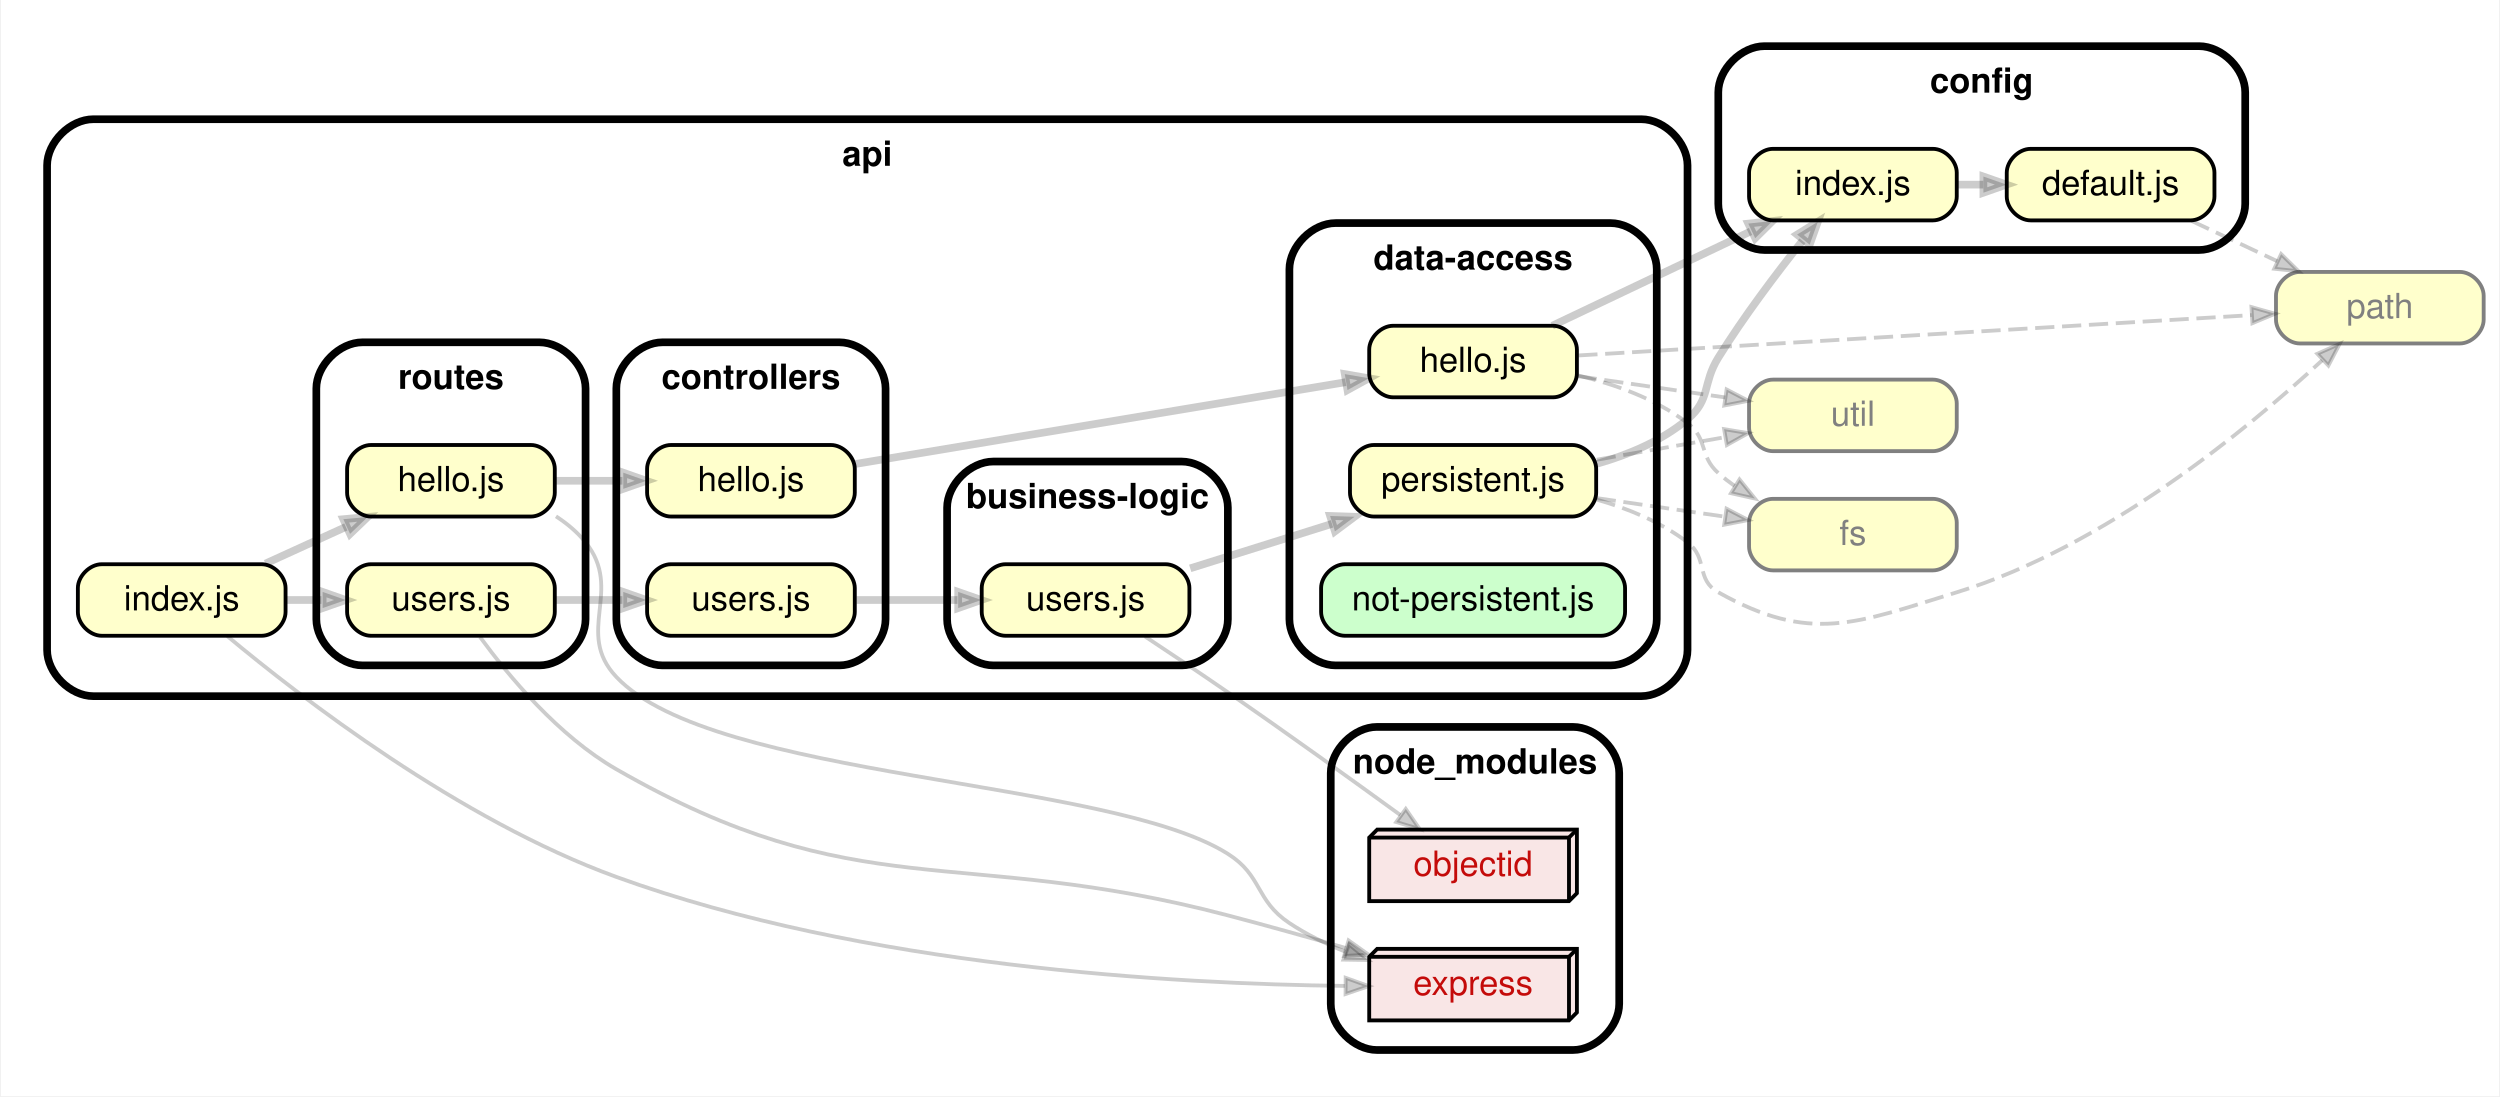
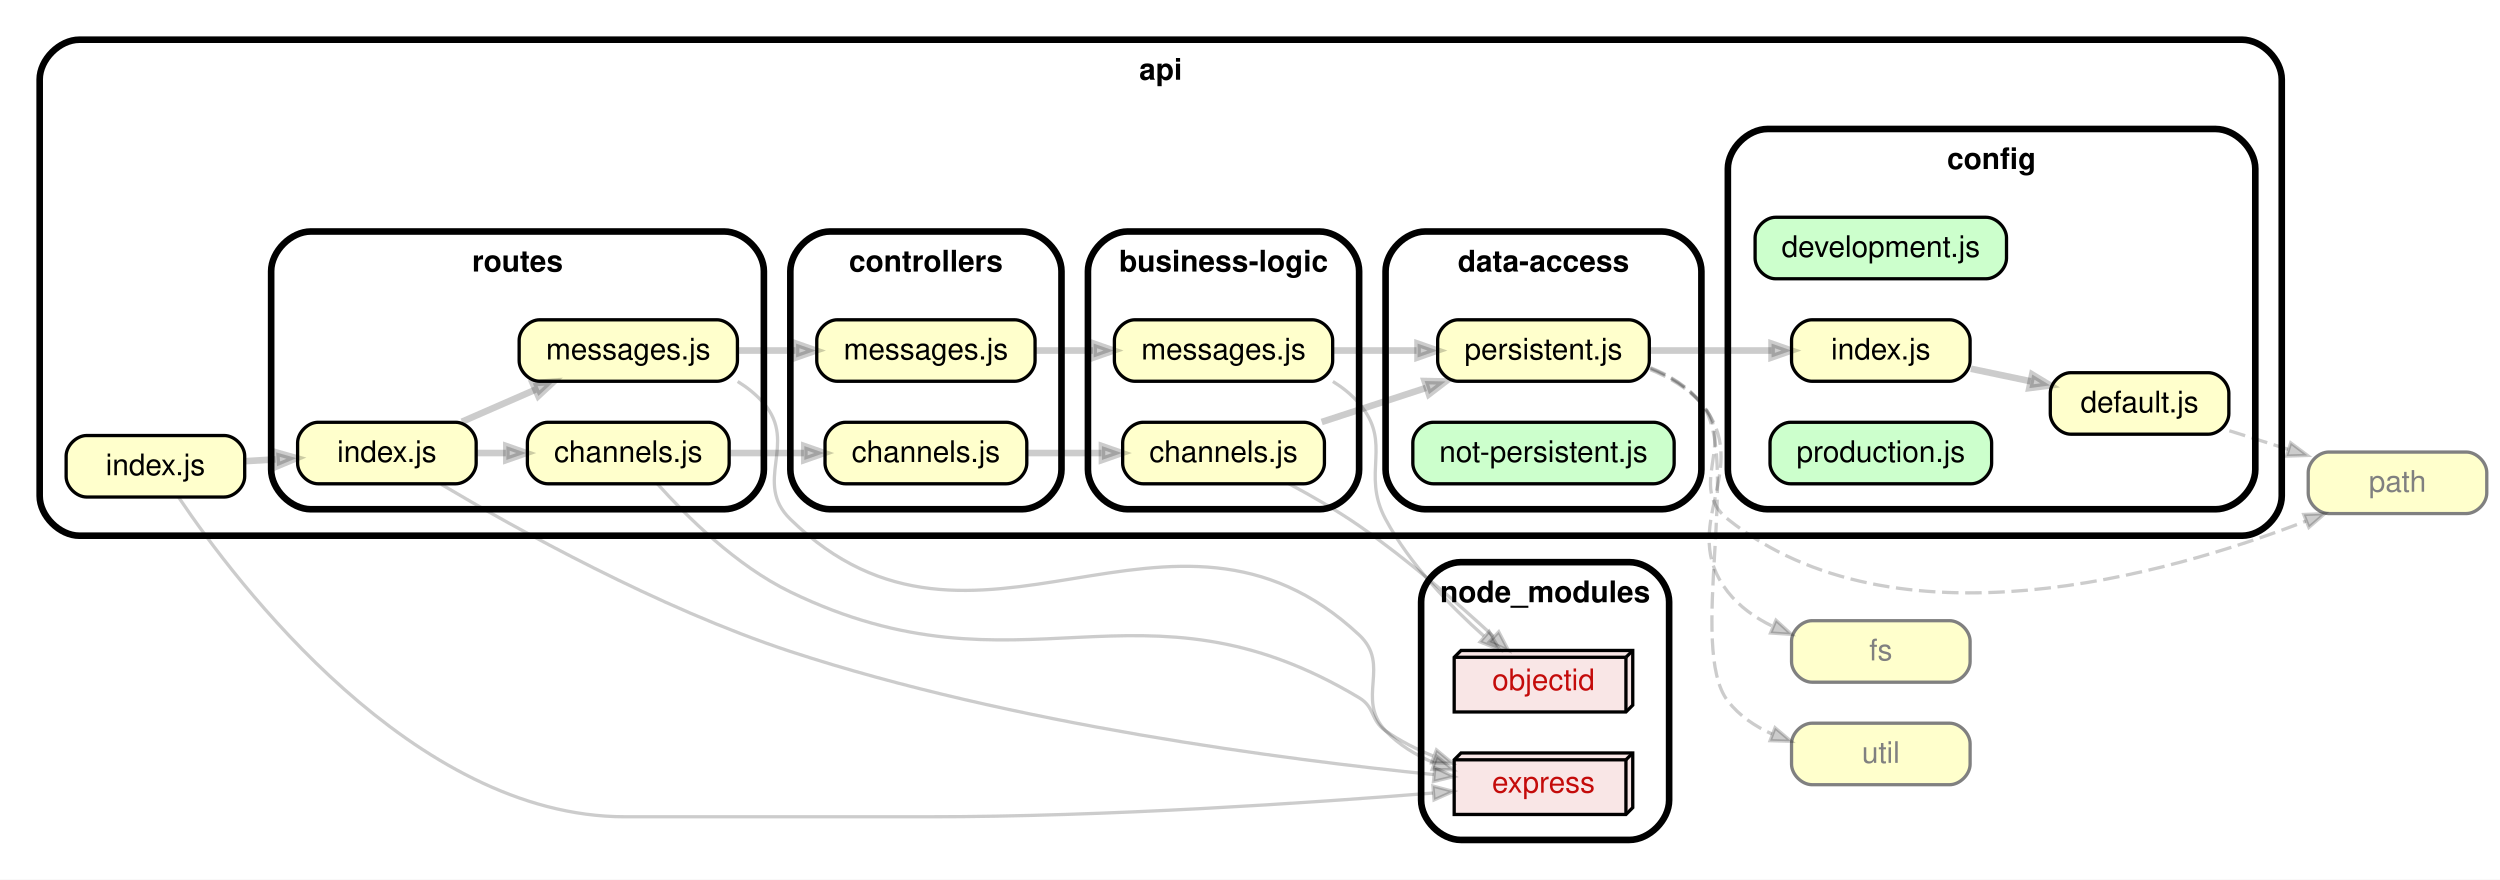
- <svg xmlns="http://www.w3.org/2000/svg" xmlns:xlink="http://www.w3.org/1999/xlink" width="650pt" height="285pt" viewBox="0.00 0.00 649.51 285.00">
-   <g id="graph0" class="graph" transform="scale(1 1) rotate(0) translate(4 281)">
-     <polygon fill="white" stroke="transparent" points="-4,4 -4,-281 645.51,-281 645.51,4 -4,4" />
+ <svg xmlns="http://www.w3.org/2000/svg" xmlns:xlink="http://www.w3.org/1999/xlink" width="756pt" height="266pt" viewBox="0.00 0.00 756.04 266.00">
+   <g id="graph0" class="graph" transform="scale(1 1) rotate(0) translate(4 262)">
+     <polygon fill="white" stroke="transparent" points="-4,4 -4,-262 752.04,-262 752.04,4 -4,4" />
    <g id="clust1" class="cluster">
-       <path fill="#ffffff" stroke="black" stroke-width="2" d="M20,-100C20,-100 422.51,-100 422.51,-100 428.51,-100 434.51,-106 434.51,-112 434.51,-112 434.51,-238 434.51,-238 434.51,-244 428.51,-250 422.51,-250 422.51,-250 20,-250 20,-250 14,-250 8,-244 8,-238 8,-238 8,-112 8,-112 8,-106 14,-100 20,-100" />
-       <text text-anchor="middle" x="221.25" y="-237.9" font-family="Helvetica,sans-Serif" font-weight="bold" font-size="9.00">api</text>
+       <path fill="#ffffff" stroke="black" stroke-width="2" d="M20,-100C20,-100 674.04,-100 674.04,-100 680.04,-100 686.04,-106 686.04,-112 686.04,-112 686.04,-238 686.04,-238 686.04,-244 680.04,-250 674.04,-250 674.04,-250 20,-250 20,-250 14,-250 8,-244 8,-238 8,-238 8,-112 8,-112 8,-106 14,-100 20,-100" />
+       <text text-anchor="middle" x="347.02" y="-237.9" font-family="Helvetica,sans-Serif" font-weight="bold" font-size="9.00">api</text>
    </g>
    <g id="clust2" class="cluster">
-       <path fill="#ffffff" stroke="black" stroke-width="2" d="M254,-108C254,-108 303,-108 303,-108 309,-108 315,-114 315,-120 315,-120 315,-149 315,-149 315,-155 309,-161 303,-161 303,-161 254,-161 254,-161 248,-161 242,-155 242,-149 242,-149 242,-120 242,-120 242,-114 248,-108 254,-108" />
-       <text text-anchor="middle" x="278.5" y="-148.9" font-family="Helvetica,sans-Serif" font-weight="bold" font-size="9.00">business-logic</text>
+       <path fill="#ffffff" stroke="black" stroke-width="2" d="M337.01,-108C337.01,-108 395.02,-108 395.02,-108 401.02,-108 407.02,-114 407.02,-120 407.02,-120 407.02,-180 407.02,-180 407.02,-186 401.02,-192 395.02,-192 395.02,-192 337.01,-192 337.01,-192 331.01,-192 325.01,-186 325.01,-180 325.01,-180 325.01,-120 325.01,-120 325.01,-114 331.01,-108 337.01,-108" />
+       <text text-anchor="middle" x="366.02" y="-179.9" font-family="Helvetica,sans-Serif" font-weight="bold" font-size="9.00">business-logic</text>
    </g>
    <g id="clust3" class="cluster">
-       <path fill="#ffffff" stroke="black" stroke-width="2" d="M168,-108C168,-108 214,-108 214,-108 220,-108 226,-114 226,-120 226,-120 226,-180 226,-180 226,-186 220,-192 214,-192 214,-192 168,-192 168,-192 162,-192 156,-186 156,-180 156,-180 156,-120 156,-120 156,-114 162,-108 168,-108" />
-       <text text-anchor="middle" x="191" y="-179.9" font-family="Helvetica,sans-Serif" font-weight="bold" font-size="9.00">controllers</text>
+       <path fill="#ffffff" stroke="black" stroke-width="2" d="M530.53,-108C530.53,-108 666.04,-108 666.04,-108 672.04,-108 678.04,-114 678.04,-120 678.04,-120 678.04,-211 678.04,-211 678.04,-217 672.04,-223 666.04,-223 666.04,-223 530.53,-223 530.53,-223 524.53,-223 518.53,-217 518.53,-211 518.53,-211 518.53,-120 518.53,-120 518.53,-114 524.53,-108 530.53,-108" />
+       <text text-anchor="middle" x="598.29" y="-210.9" font-family="Helvetica,sans-Serif" font-weight="bold" font-size="9.00">config</text>
    </g>
    <g id="clust4" class="cluster">
-       <path fill="#ffffff" stroke="black" stroke-width="2" d="M343,-108C343,-108 414.51,-108 414.51,-108 420.51,-108 426.51,-114 426.51,-120 426.51,-120 426.51,-211 426.51,-211 426.51,-217 420.51,-223 414.51,-223 414.51,-223 343,-223 343,-223 337,-223 331,-217 331,-211 331,-211 331,-120 331,-120 331,-114 337,-108 343,-108" />
-       <text text-anchor="middle" x="378.75" y="-210.9" font-family="Helvetica,sans-Serif" font-weight="bold" font-size="9.00">data-access</text>
+       <path fill="#ffffff" stroke="black" stroke-width="2" d="M247.01,-108C247.01,-108 305.01,-108 305.01,-108 311.01,-108 317.01,-114 317.01,-120 317.01,-120 317.01,-180 317.01,-180 317.01,-186 311.01,-192 305.01,-192 305.01,-192 247.01,-192 247.01,-192 241.01,-192 235.01,-186 235.01,-180 235.01,-180 235.01,-120 235.01,-120 235.01,-114 241.01,-108 247.01,-108" />
+       <text text-anchor="middle" x="276.01" y="-179.9" font-family="Helvetica,sans-Serif" font-weight="bold" font-size="9.00">controllers</text>
    </g>
    <g id="clust5" class="cluster">
-       <path fill="#ffffff" stroke="black" stroke-width="2" d="M90,-108C90,-108 136,-108 136,-108 142,-108 148,-114 148,-120 148,-120 148,-180 148,-180 148,-186 142,-192 136,-192 136,-192 90,-192 90,-192 84,-192 78,-186 78,-180 78,-180 78,-120 78,-120 78,-114 84,-108 90,-108" />
-       <text text-anchor="middle" x="113" y="-179.9" font-family="Helvetica,sans-Serif" font-weight="bold" font-size="9.00">routes</text>
+       <path fill="#ffffff" stroke="black" stroke-width="2" d="M427.02,-108C427.02,-108 498.53,-108 498.53,-108 504.53,-108 510.53,-114 510.53,-120 510.53,-120 510.53,-180 510.53,-180 510.53,-186 504.53,-192 498.53,-192 498.53,-192 427.02,-192 427.02,-192 421.02,-192 415.02,-186 415.02,-180 415.02,-180 415.02,-120 415.02,-120 415.02,-114 421.02,-108 427.02,-108" />
+       <text text-anchor="middle" x="462.77" y="-179.9" font-family="Helvetica,sans-Serif" font-weight="bold" font-size="9.00">data-access</text>
    </g>
    <g id="clust6" class="cluster">
-       <path fill="#ffffff" stroke="black" stroke-width="2" d="M454.51,-216C454.51,-216 567.51,-216 567.51,-216 573.51,-216 579.51,-222 579.51,-228 579.51,-228 579.51,-257 579.51,-257 579.51,-263 573.51,-269 567.51,-269 567.51,-269 454.51,-269 454.51,-269 448.51,-269 442.51,-263 442.51,-257 442.51,-257 442.51,-228 442.51,-228 442.51,-222 448.51,-216 454.51,-216" />
-       <text text-anchor="middle" x="511.01" y="-256.9" font-family="Helvetica,sans-Serif" font-weight="bold" font-size="9.00">config</text>
+       <path fill="#ffffff" stroke="black" stroke-width="2" d="M90,-108C90,-108 215.01,-108 215.01,-108 221.01,-108 227.01,-114 227.01,-120 227.01,-120 227.01,-180 227.01,-180 227.01,-186 221.01,-192 215.01,-192 215.01,-192 90,-192 90,-192 84,-192 78,-186 78,-180 78,-180 78,-120 78,-120 78,-114 84,-108 90,-108" />
+       <text text-anchor="middle" x="152.5" y="-179.9" font-family="Helvetica,sans-Serif" font-weight="bold" font-size="9.00">routes</text>
    </g>
    <g id="clust7" class="cluster">
-       <path fill="#ffffff" stroke="black" stroke-width="2" d="M353.75,-8C353.75,-8 404.75,-8 404.75,-8 410.75,-8 416.75,-14 416.75,-20 416.75,-20 416.75,-80 416.75,-80 416.75,-86 410.75,-92 404.75,-92 404.75,-92 353.75,-92 353.75,-92 347.75,-92 341.75,-86 341.75,-80 341.75,-80 341.75,-20 341.75,-20 341.75,-14 347.75,-8 353.75,-8" />
-       <text text-anchor="middle" x="379.25" y="-79.9" font-family="Helvetica,sans-Serif" font-weight="bold" font-size="9.00">node_modules</text>
+       <path fill="#ffffff" stroke="black" stroke-width="2" d="M437.77,-8C437.77,-8 488.77,-8 488.77,-8 494.77,-8 500.77,-14 500.77,-20 500.77,-20 500.77,-80 500.77,-80 500.77,-86 494.77,-92 488.77,-92 488.77,-92 437.77,-92 437.77,-92 431.77,-92 425.77,-86 425.77,-80 425.77,-80 425.77,-20 425.77,-20 425.77,-14 431.77,-8 437.77,-8" />
+       <text text-anchor="middle" x="463.27" y="-79.9" font-family="Helvetica,sans-Serif" font-weight="bold" font-size="9.00">node_modules</text>
    </g>
    <g id="node1" class="node">
      <g id="a_node1">
-         <a xlink:href="api/business-logic/users.js" xlink:title="users.js">
-           <path fill="#ffffcc" stroke="black" d="M298.8,-134.3C298.8,-134.3 257.2,-134.3 257.2,-134.3 254.1,-134.3 251,-131.2 251,-128.1 251,-128.1 251,-121.9 251,-121.9 251,-118.8 254.1,-115.7 257.2,-115.7 257.2,-115.7 298.8,-115.7 298.8,-115.7 301.9,-115.7 305,-118.8 305,-121.9 305,-121.9 305,-128.1 305,-128.1 305,-131.2 301.9,-134.3 298.8,-134.3" />
-           <text text-anchor="middle" x="278" y="-122.3" font-family="Helvetica,sans-Serif" font-size="9.00">users.js</text>
+         <a xlink:href="api/business-logic/channels.js" xlink:title="channels.js">
+           <path fill="#ffffcc" stroke="black" d="M390.33,-134.3C390.33,-134.3 341.71,-134.3 341.71,-134.3 338.61,-134.3 335.51,-131.2 335.51,-128.1 335.51,-128.1 335.51,-121.9 335.51,-121.9 335.51,-118.8 338.61,-115.7 341.71,-115.7 341.71,-115.7 390.33,-115.7 390.33,-115.7 393.43,-115.7 396.53,-118.8 396.53,-121.9 396.53,-121.9 396.53,-128.1 396.53,-128.1 396.53,-131.2 393.43,-134.3 390.33,-134.3" />
+           <text text-anchor="middle" x="366.02" y="-122.3" font-family="Helvetica,sans-Serif" font-size="9.00">channels.js</text>
        </a>
      </g>
    </g>
    <g id="node2" class="node">
      <g id="a_node2">
        <a xlink:href="api/data-access/persistent.js" xlink:title="persistent.js">
-           <path fill="#ffffcc" stroke="black" d="M404.56,-165.3C404.56,-165.3 352.95,-165.3 352.95,-165.3 349.85,-165.3 346.75,-162.2 346.75,-159.1 346.75,-159.1 346.75,-152.9 346.75,-152.9 346.75,-149.8 349.85,-146.7 352.95,-146.7 352.95,-146.7 404.56,-146.7 404.56,-146.7 407.66,-146.7 410.76,-149.8 410.76,-152.9 410.76,-152.9 410.76,-159.1 410.76,-159.1 410.76,-162.2 407.66,-165.3 404.56,-165.3" />
-           <text text-anchor="middle" x="378.75" y="-153.3" font-family="Helvetica,sans-Serif" font-size="9.00">persistent.js</text>
+           <path fill="#ffffcc" stroke="black" d="M488.58,-165.3C488.58,-165.3 436.97,-165.3 436.97,-165.3 433.87,-165.3 430.77,-162.2 430.77,-159.1 430.77,-159.1 430.77,-152.9 430.77,-152.9 430.77,-149.8 433.87,-146.7 436.97,-146.7 436.97,-146.7 488.58,-146.7 488.58,-146.7 491.68,-146.7 494.78,-149.8 494.78,-152.9 494.78,-152.9 494.78,-159.1 494.78,-159.1 494.78,-162.2 491.68,-165.3 488.58,-165.3" />
+           <text text-anchor="middle" x="462.77" y="-153.3" font-family="Helvetica,sans-Serif" font-size="9.00">persistent.js</text>
        </a>
      </g>
    </g>
    <g id="edge1" class="edge">
-       <path fill="none" stroke="#000000" stroke-width="2" stroke-opacity="0.2" d="M305.21,-133.23C316.5,-136.77 329.89,-140.97 342.07,-144.8" />
-       <polygon fill="#000000" fill-opacity="0.2" stroke="#000000" stroke-width="2" stroke-opacity="0.2" points="341.58,-146.85 347.93,-146.64 342.84,-142.84 341.58,-146.85" />
+       <path fill="none" stroke="#000000" stroke-width="2" stroke-opacity="0.2" d="M395.7,-134.39C405.63,-137.63 416.86,-141.31 427.21,-144.69" />
+       <polygon fill="#000000" fill-opacity="0.2" stroke="#000000" stroke-width="2" stroke-opacity="0.2" points="426.83,-146.78 433.18,-146.65 428.14,-142.79 426.83,-146.78" />
    </g>
    <g id="node3" class="node">
      <g id="a_node3">
        <a xlink:href="node_modules/objectid" xlink:title="objectid">
-           <polygon fill="#c40b0a" fill-opacity="0.102" stroke="black" points="405.75,-65.3 353.82,-65.3 351.75,-63.23 351.75,-46.7 403.69,-46.7 405.75,-48.77 405.75,-65.3" />
-           <polyline fill="none" stroke="black" points="403.69,-63.23 351.75,-63.23 " />
-           <polyline fill="none" stroke="black" points="403.69,-63.23 403.69,-46.7 " />
-           <polyline fill="none" stroke="black" points="403.69,-63.23 405.75,-65.3 " />
-           <text text-anchor="middle" x="378.75" y="-53.3" font-family="Helvetica,sans-Serif" font-size="9.00" fill="#c40b0a">objectid</text>
+           <polygon fill="#c40b0a" fill-opacity="0.102" stroke="black" points="489.77,-65.3 437.84,-65.3 435.77,-63.23 435.77,-46.7 487.71,-46.7 489.77,-48.77 489.77,-65.3" />
+           <polyline fill="none" stroke="black" points="487.71,-63.23 435.77,-63.23 " />
+           <polyline fill="none" stroke="black" points="487.71,-63.23 487.71,-46.7 " />
+           <polyline fill="none" stroke="black" points="487.71,-63.23 489.77,-65.3 " />
+           <text text-anchor="middle" x="462.77" y="-53.3" font-family="Helvetica,sans-Serif" font-size="9.00" fill="#c40b0a">objectid</text>
        </a>
      </g>
    </g>
    <g id="edge2" class="edge">
-       <path fill="none" stroke="#000000" stroke-opacity="0.2" d="M293.44,-115.53C300.05,-111.16 307.96,-105.87 315,-101 330.24,-90.46 347.33,-78.18 359.81,-69.11" />
-       <polygon fill="#000000" fill-opacity="0.2" stroke="#000000" stroke-opacity="0.2" points="361.25,-70.67 364.87,-65.44 358.78,-67.27 361.25,-70.67" />
+       <path fill="none" stroke="#000000" stroke-opacity="0.2" d="M385.82,-115.69C392.68,-112.03 400.38,-107.61 407.02,-103 421.66,-92.85 436.94,-79.47 447.62,-69.59" />
+       <polygon fill="#000000" fill-opacity="0.2" stroke="#000000" stroke-opacity="0.2" points="449.24,-70.95 452.19,-65.31 446.37,-67.88 449.24,-70.95" />
+     </g>
+     <g id="node6" class="node">
+       <path fill="#ffffcc" stroke="grey" d="M741.84,-125.3C741.84,-125.3 700.24,-125.3 700.24,-125.3 697.14,-125.3 694.04,-122.2 694.04,-119.1 694.04,-119.1 694.04,-112.9 694.04,-112.9 694.04,-109.8 697.14,-106.7 700.24,-106.7 700.24,-106.7 741.84,-106.7 741.84,-106.7 744.94,-106.7 748.04,-109.8 748.04,-112.9 748.04,-112.9 748.04,-119.1 748.04,-119.1 748.04,-122.2 744.94,-125.3 741.84,-125.3" />
+       <text text-anchor="middle" x="721.04" y="-113.3" font-family="Helvetica,sans-Serif" font-size="9.00" fill="grey">path</text>
+     </g>
+     <g id="edge11" class="edge">
+       <path fill="none" stroke="#000000" stroke-dasharray="5,2" stroke-opacity="0.2" d="M495.11,-150.2C500.89,-147.87 506.4,-144.59 510.53,-140 521.2,-128.14 506.05,-114.95 518.53,-105 569.03,-64.74 651.28,-88.16 693.38,-104.43" />
+       <polygon fill="#000000" fill-opacity="0.2" stroke="#000000" stroke-opacity="0.2" points="692.69,-106.42 699.04,-106.67 694.24,-102.51 692.69,-106.42" />
+     </g>
+     <g id="node8" class="node">
+       <g id="a_node8">
+         <a xlink:href="api/config/index.js" xlink:title="index.js">
+           <path fill="#ffffcc" stroke="black" d="M585.59,-165.3C585.59,-165.3 543.99,-165.3 543.99,-165.3 540.89,-165.3 537.79,-162.2 537.79,-159.1 537.79,-159.1 537.79,-152.9 537.79,-152.9 537.79,-149.8 540.89,-146.7 543.99,-146.7 543.99,-146.7 585.59,-146.7 585.59,-146.7 588.69,-146.7 591.79,-149.8 591.79,-152.9 591.79,-152.9 591.79,-159.1 591.79,-159.1 591.79,-162.2 588.69,-165.3 585.59,-165.3" />
+           <text text-anchor="middle" x="564.79" y="-153.3" font-family="Helvetica,sans-Serif" font-size="9.00">index.js</text>
+         </a>
+       </g>
+     </g>
+     <g id="edge9" class="edge">
+       <path fill="none" stroke="#000000" stroke-width="2" stroke-opacity="0.2" d="M494.87,-156C506.59,-156 519.93,-156 531.74,-156" />
+       <polygon fill="#000000" fill-opacity="0.2" stroke="#000000" stroke-width="2" stroke-opacity="0.2" points="531.75,-158.1 537.75,-156 531.75,-153.9 531.75,-158.1" />
+     </g>
+     <g id="node13" class="node">
+       <path fill="#ffffcc" stroke="grey" d="M585.59,-74.3C585.59,-74.3 543.99,-74.3 543.99,-74.3 540.89,-74.3 537.79,-71.2 537.79,-68.1 537.79,-68.1 537.79,-61.9 537.79,-61.9 537.79,-58.8 540.89,-55.7 543.99,-55.7 543.99,-55.7 585.59,-55.7 585.59,-55.7 588.69,-55.7 591.79,-58.8 591.79,-61.9 591.79,-61.9 591.79,-68.1 591.79,-68.1 591.79,-71.2 588.69,-74.3 585.59,-74.3" />
+       <text text-anchor="middle" x="564.79" y="-62.3" font-family="Helvetica,sans-Serif" font-size="9.00" fill="grey">fs</text>
+     </g>
+     <g id="edge10" class="edge">
+       <path fill="none" stroke="#000000" stroke-dasharray="5,2" stroke-opacity="0.2" d="M494.94,-150.66C500.87,-148.3 506.49,-144.9 510.53,-140 526.82,-120.27 502.73,-103.12 518.53,-83 522.06,-78.51 526.88,-75.13 532.06,-72.6" />
+       <polygon fill="#000000" fill-opacity="0.2" stroke="#000000" stroke-opacity="0.2" points="533.08,-74.45 537.78,-70.16 531.44,-70.58 533.08,-74.45" />
+     </g>
+     <g id="node14" class="node">
+       <path fill="#ffffcc" stroke="grey" d="M585.59,-43.3C585.59,-43.3 543.99,-43.3 543.99,-43.3 540.89,-43.3 537.79,-40.2 537.79,-37.1 537.79,-37.1 537.79,-30.9 537.79,-30.9 537.79,-27.8 540.89,-24.7 543.99,-24.7 543.99,-24.7 585.59,-24.7 585.59,-24.7 588.69,-24.7 591.79,-27.8 591.79,-30.9 591.79,-30.9 591.79,-37.1 591.79,-37.1 591.79,-40.2 588.69,-43.3 585.59,-43.3" />
+       <text text-anchor="middle" x="564.79" y="-31.3" font-family="Helvetica,sans-Serif" font-size="9.00" fill="grey">util</text>
+     </g>
+     <g id="edge12" class="edge">
+       <path fill="none" stroke="#000000" stroke-dasharray="5,2" stroke-opacity="0.2" d="M495.13,-150.81C501.05,-148.44 506.61,-145 510.53,-140 522.92,-124.2 506.22,-65.86 518.53,-50 521.98,-45.55 526.76,-42.34 531.93,-40.01" />
+       <polygon fill="#000000" fill-opacity="0.2" stroke="#000000" stroke-opacity="0.2" points="532.8,-41.93 537.65,-37.83 531.3,-38.01 532.8,-41.93" />
+     </g>
+     <g id="node4" class="node">
+       <g id="a_node4">
+         <a xlink:href="api/business-logic/messages.js" xlink:title="messages.js">
+           <path fill="#ffffcc" stroke="black" d="M392.82,-165.3C392.82,-165.3 339.21,-165.3 339.21,-165.3 336.11,-165.3 333.01,-162.2 333.01,-159.1 333.01,-159.1 333.01,-152.9 333.01,-152.9 333.01,-149.8 336.11,-146.7 339.21,-146.7 339.21,-146.7 392.82,-146.7 392.82,-146.7 395.92,-146.7 399.02,-149.8 399.02,-152.9 399.02,-152.9 399.02,-159.1 399.02,-159.1 399.02,-162.2 395.92,-165.3 392.82,-165.3" />
+           <text text-anchor="middle" x="366.02" y="-153.3" font-family="Helvetica,sans-Serif" font-size="9.00">messages.js</text>
+         </a>
+       </g>
+     </g>
+     <g id="edge3" class="edge">
+       <path fill="none" stroke="#000000" stroke-width="2" stroke-opacity="0.2" d="M399.1,-156C407.23,-156 416.03,-156 424.4,-156" />
+       <polygon fill="#000000" fill-opacity="0.2" stroke="#000000" stroke-width="2" stroke-opacity="0.2" points="424.69,-158.1 430.69,-156 424.69,-153.9 424.69,-158.1" />
+     </g>
+     <g id="edge4" class="edge">
+       <path fill="none" stroke="#000000" stroke-opacity="0.2" d="M399.09,-146.64C402.06,-144.81 404.78,-142.61 407.02,-140 417.39,-127.87 407.46,-119.05 415.02,-105 422.39,-91.29 434.63,-78.66 444.75,-69.66" />
+       <polygon fill="#000000" fill-opacity="0.2" stroke="#000000" stroke-opacity="0.2" points="446.34,-71.06 449.51,-65.54 443.59,-67.88 446.34,-71.06" />
+     </g>
+     <g id="node5" class="node">
+       <g id="a_node5">
+         <a xlink:href="api/config/default.js" xlink:title="default.js">
+           <path fill="#ffffcc" stroke="black" d="M663.84,-149.3C663.84,-149.3 622.24,-149.3 622.24,-149.3 619.14,-149.3 616.04,-146.2 616.04,-143.1 616.04,-143.1 616.04,-136.9 616.04,-136.9 616.04,-133.8 619.14,-130.7 622.24,-130.7 622.24,-130.7 663.84,-130.7 663.84,-130.7 666.94,-130.7 670.04,-133.8 670.04,-136.9 670.04,-136.9 670.04,-143.1 670.04,-143.1 670.04,-146.2 666.94,-149.3 663.84,-149.3" />
+           <text text-anchor="middle" x="643.04" y="-137.3" font-family="Helvetica,sans-Serif" font-size="9.00">default.js</text>
+         </a>
+       </g>
+     </g>
+     <g id="edge5" class="edge">
+       <path fill="none" stroke="#000000" stroke-dasharray="5,2" stroke-opacity="0.2" d="M670.2,-131.74C675.93,-129.93 682.06,-127.99 688,-126.12" />
+       <polygon fill="#000000" fill-opacity="0.2" stroke="#000000" stroke-opacity="0.2" points="688.75,-128.08 693.84,-124.27 687.49,-124.08 688.75,-128.08" />
    </g>
    <g id="node7" class="node">
      <g id="a_node7">
-         <a xlink:href="config/index.js" xlink:title="index.js">
-           <path fill="#ffffcc" stroke="black" d="M498.31,-242.3C498.31,-242.3 456.71,-242.3 456.71,-242.3 453.61,-242.3 450.51,-239.2 450.51,-236.1 450.51,-236.1 450.51,-229.9 450.51,-229.9 450.51,-226.8 453.61,-223.7 456.71,-223.7 456.71,-223.7 498.31,-223.7 498.31,-223.7 501.41,-223.7 504.51,-226.8 504.51,-229.9 504.51,-229.9 504.51,-236.1 504.51,-236.1 504.51,-239.2 501.41,-242.3 498.31,-242.3" />
-           <text text-anchor="middle" x="477.51" y="-230.3" font-family="Helvetica,sans-Serif" font-size="9.00">index.js</text>
-         </a>
-       </g>
-     </g>
-     <g id="edge9" class="edge">
-       <path fill="none" stroke="#000000" stroke-width="2" stroke-opacity="0.2" d="M410.9,-160.41C419.26,-162.78 427.82,-166.41 434.51,-172 440.61,-177.1 438.32,-181.24 442.51,-188 449.09,-198.61 457.56,-209.82 464.39,-218.39" />
-       <polygon fill="#000000" fill-opacity="0.2" stroke="#000000" stroke-width="2" stroke-opacity="0.2" points="463,-220.01 468.4,-223.36 466.27,-217.38 463,-220.01" />
-     </g>
-     <g id="node8" class="node">
-       <path fill="#ffffcc" stroke="grey" d="M498.31,-151.3C498.31,-151.3 456.71,-151.3 456.71,-151.3 453.61,-151.3 450.51,-148.2 450.51,-145.1 450.51,-145.1 450.51,-138.9 450.51,-138.9 450.51,-135.8 453.61,-132.7 456.71,-132.7 456.71,-132.7 498.31,-132.7 498.31,-132.7 501.41,-132.7 504.51,-135.8 504.51,-138.9 504.51,-138.9 504.51,-145.1 504.51,-145.1 504.51,-148.2 501.41,-151.3 498.31,-151.3" />
-       <text text-anchor="middle" x="477.51" y="-139.3" font-family="Helvetica,sans-Serif" font-size="9.00" fill="grey">fs</text>
-     </g>
-     <g id="edge10" class="edge">
-       <path fill="none" stroke="#000000" stroke-dasharray="5,2" stroke-opacity="0.2" d="M410.9,-151.49C421.52,-149.96 433.42,-148.24 444.13,-146.68" />
-       <polygon fill="#000000" fill-opacity="0.2" stroke="#000000" stroke-opacity="0.2" points="444.65,-148.73 450.29,-145.79 444.05,-144.58 444.65,-148.73" />
+         <a xlink:href="api/config/development.js" xlink:title="development.js">
+           <path fill="#ccffcc" stroke="black" d="M596.6,-196.3C596.6,-196.3 532.97,-196.3 532.97,-196.3 529.87,-196.3 526.77,-193.2 526.77,-190.1 526.77,-190.1 526.77,-183.9 526.77,-183.9 526.77,-180.8 529.87,-177.7 532.97,-177.7 532.97,-177.7 596.6,-177.7 596.6,-177.7 599.7,-177.7 602.8,-180.8 602.8,-183.9 602.8,-183.9 602.8,-190.1 602.8,-190.1 602.8,-193.2 599.7,-196.3 596.6,-196.3" />
+           <text text-anchor="middle" x="564.79" y="-184.3" font-family="Helvetica,sans-Serif" font-size="9.00">development.js</text>
+         </a>
+       </g>
+     </g>
+     <g id="edge6" class="edge">
+       <path fill="none" stroke="#000000" stroke-width="2" stroke-opacity="0.2" d="M592.03,-150.49C597.85,-149.27 604.07,-147.97 610.09,-146.7" />
+       <polygon fill="#000000" fill-opacity="0.2" stroke="#000000" stroke-width="2" stroke-opacity="0.2" points="610.57,-148.75 616.01,-145.46 609.71,-144.64 610.57,-148.75" />
    </g>
    <g id="node9" class="node">
-       <path fill="#ffffcc" stroke="grey" d="M635.31,-210.3C635.31,-210.3 593.71,-210.3 593.71,-210.3 590.61,-210.3 587.51,-207.2 587.51,-204.1 587.51,-204.1 587.51,-197.9 587.51,-197.9 587.51,-194.8 590.61,-191.7 593.71,-191.7 593.71,-191.7 635.31,-191.7 635.31,-191.7 638.41,-191.7 641.51,-194.8 641.51,-197.9 641.51,-197.9 641.51,-204.1 641.51,-204.1 641.51,-207.2 638.41,-210.3 635.31,-210.3" />
-       <text text-anchor="middle" x="614.51" y="-198.3" font-family="Helvetica,sans-Serif" font-size="9.00" fill="grey">path</text>
-     </g>
-     <g id="edge11" class="edge">
-       <path fill="none" stroke="#000000" stroke-dasharray="5,2" stroke-opacity="0.2" d="M410.88,-151.12C419.14,-148.75 427.66,-145.23 434.51,-140 439.9,-135.89 436.59,-130.31 442.51,-127 466.56,-113.56 478.17,-118.9 504.51,-127 543.01,-138.83 580.11,-169.4 599.53,-187.33" />
-       <polygon fill="#000000" fill-opacity="0.2" stroke="#000000" stroke-opacity="0.2" points="598.26,-189.02 604.07,-191.59 601.14,-185.96 598.26,-189.02" />
+       <g id="a_node9">
+         <a xlink:href="api/config/production.js" xlink:title="production.js">
+           <path fill="#ccffcc" stroke="black" d="M592.1,-134.3C592.1,-134.3 537.48,-134.3 537.48,-134.3 534.38,-134.3 531.28,-131.2 531.28,-128.1 531.28,-128.1 531.28,-121.9 531.28,-121.9 531.28,-118.8 534.38,-115.7 537.48,-115.7 537.48,-115.7 592.1,-115.7 592.1,-115.7 595.2,-115.7 598.3,-118.8 598.3,-121.9 598.3,-121.9 598.3,-128.1 598.3,-128.1 598.3,-131.2 595.2,-134.3 592.1,-134.3" />
+           <text text-anchor="middle" x="564.79" y="-122.3" font-family="Helvetica,sans-Serif" font-size="9.00">production.js</text>
+         </a>
+       </g>
    </g>
    <g id="node10" class="node">
-       <path fill="#ffffcc" stroke="grey" d="M498.31,-182.3C498.31,-182.3 456.71,-182.3 456.71,-182.3 453.61,-182.3 450.51,-179.2 450.51,-176.1 450.51,-176.1 450.51,-169.9 450.51,-169.9 450.51,-166.8 453.61,-163.7 456.71,-163.7 456.71,-163.7 498.31,-163.7 498.31,-163.7 501.41,-163.7 504.51,-166.8 504.51,-169.9 504.51,-169.9 504.51,-176.1 504.51,-176.1 504.51,-179.2 501.41,-182.3 498.31,-182.3" />
-       <text text-anchor="middle" x="477.51" y="-170.3" font-family="Helvetica,sans-Serif" font-size="9.00" fill="grey">util</text>
-     </g>
-     <g id="edge12" class="edge">
-       <path fill="none" stroke="#000000" stroke-dasharray="5,2" stroke-opacity="0.2" d="M410.9,-161.47C421.52,-163.34 433.42,-165.43 444.13,-167.31" />
-       <polygon fill="#000000" fill-opacity="0.2" stroke="#000000" stroke-opacity="0.2" points="444.02,-169.42 450.29,-168.39 444.74,-165.29 444.02,-169.42" />
-     </g>
-     <g id="node4" class="node">
-       <g id="a_node4">
-         <a xlink:href="api/controllers/hello.js" xlink:title="hello.js">
-           <path fill="#ffffcc" stroke="black" d="M211.8,-165.3C211.8,-165.3 170.2,-165.3 170.2,-165.3 167.1,-165.3 164,-162.2 164,-159.1 164,-159.1 164,-152.9 164,-152.9 164,-149.8 167.1,-146.7 170.2,-146.7 170.2,-146.7 211.8,-146.7 211.8,-146.7 214.9,-146.7 218,-149.8 218,-152.9 218,-152.9 218,-159.1 218,-159.1 218,-162.2 214.9,-165.3 211.8,-165.3" />
-           <text text-anchor="middle" x="191" y="-153.3" font-family="Helvetica,sans-Serif" font-size="9.00">hello.js</text>
-         </a>
-       </g>
-     </g>
-     <g id="node5" class="node">
-       <g id="a_node5">
-         <a xlink:href="api/data-access/hello.js" xlink:title="hello.js">
-           <path fill="#ffffcc" stroke="black" d="M399.55,-196.3C399.55,-196.3 357.96,-196.3 357.96,-196.3 354.86,-196.3 351.75,-193.2 351.75,-190.1 351.75,-190.1 351.75,-183.9 351.75,-183.9 351.75,-180.8 354.86,-177.7 357.96,-177.7 357.96,-177.7 399.55,-177.7 399.55,-177.7 402.65,-177.7 405.75,-180.8 405.75,-183.9 405.75,-183.9 405.75,-190.1 405.75,-190.1 405.75,-193.2 402.65,-196.3 399.55,-196.3" />
-           <text text-anchor="middle" x="378.75" y="-184.3" font-family="Helvetica,sans-Serif" font-size="9.00">hello.js</text>
-         </a>
-       </g>
-     </g>
-     <g id="edge3" class="edge">
-       <path fill="none" stroke="#000000" stroke-width="2" stroke-opacity="0.2" d="M218.22,-160.38C251.69,-165.96 309.56,-175.62 345.63,-181.64" />
-       <polygon fill="#000000" fill-opacity="0.2" stroke="#000000" stroke-width="2" stroke-opacity="0.2" points="345.4,-183.73 351.67,-182.65 346.1,-179.59 345.4,-183.73" />
-     </g>
-     <g id="edge5" class="edge">
-       <path fill="none" stroke="#000000" stroke-width="2" stroke-opacity="0.2" d="M399.33,-196.31C414.19,-203.37 434.73,-213.14 450.89,-220.82" />
-       <polygon fill="#000000" fill-opacity="0.2" stroke="#000000" stroke-width="2" stroke-opacity="0.2" points="450.31,-222.87 456.63,-223.55 452.11,-219.07 450.31,-222.87" />
-     </g>
-     <g id="edge6" class="edge">
-       <path fill="none" stroke="#000000" stroke-dasharray="5,2" stroke-opacity="0.2" d="M405.8,-183.45C415.55,-181.13 426.24,-177.31 434.51,-171 439.9,-166.89 437.45,-162.52 442.51,-158 443.83,-156.82 445.26,-155.71 446.75,-154.66" />
-       <polygon fill="#000000" fill-opacity="0.2" stroke="#000000" stroke-opacity="0.2" points="448.03,-156.34 452.02,-151.38 445.81,-152.77 448.03,-156.34" />
+       <g id="a_node10">
+         <a xlink:href="api/controllers/channels.js" xlink:title="channels.js">
+           <path fill="#ffffcc" stroke="black" d="M300.32,-134.3C300.32,-134.3 251.7,-134.3 251.7,-134.3 248.6,-134.3 245.5,-131.2 245.5,-128.1 245.5,-128.1 245.5,-121.9 245.5,-121.9 245.5,-118.8 248.6,-115.7 251.7,-115.7 251.7,-115.7 300.32,-115.7 300.32,-115.7 303.42,-115.7 306.52,-118.8 306.52,-121.9 306.52,-121.9 306.52,-128.1 306.52,-128.1 306.52,-131.2 303.42,-134.3 300.32,-134.3" />
+           <text text-anchor="middle" x="276.01" y="-122.3" font-family="Helvetica,sans-Serif" font-size="9.00">channels.js</text>
+         </a>
+       </g>
    </g>
    <g id="edge7" class="edge">
-       <path fill="none" stroke="#000000" stroke-dasharray="5,2" stroke-opacity="0.2" d="M406.11,-188.58C449.19,-191.16 534.55,-196.27 581.2,-199.07" />
-       <polygon fill="#000000" fill-opacity="0.2" stroke="#000000" stroke-opacity="0.2" points="581.13,-201.16 587.25,-199.43 581.38,-196.97 581.13,-201.16" />
+       <path fill="none" stroke="#000000" stroke-width="2" stroke-opacity="0.2" d="M306.81,-125C313.97,-125 321.71,-125 329.12,-125" />
+       <polygon fill="#000000" fill-opacity="0.2" stroke="#000000" stroke-width="2" stroke-opacity="0.2" points="329.25,-127.1 335.25,-125 329.25,-122.9 329.25,-127.1" />
+     </g>
+     <g id="node11" class="node">
+       <g id="a_node11">
+         <a xlink:href="api/controllers/messages.js" xlink:title="messages.js">
+           <path fill="#ffffcc" stroke="black" d="M302.82,-165.3C302.82,-165.3 249.2,-165.3 249.2,-165.3 246.1,-165.3 243,-162.2 243,-159.1 243,-159.1 243,-152.9 243,-152.9 243,-149.8 246.1,-146.7 249.2,-146.7 249.2,-146.7 302.82,-146.7 302.82,-146.7 305.92,-146.7 309.02,-149.8 309.02,-152.9 309.02,-152.9 309.02,-159.1 309.02,-159.1 309.02,-162.2 305.92,-165.3 302.82,-165.3" />
+           <text text-anchor="middle" x="276.01" y="-153.3" font-family="Helvetica,sans-Serif" font-size="9.00">messages.js</text>
+         </a>
+       </g>
    </g>
    <g id="edge8" class="edge">
-       <path fill="none" stroke="#000000" stroke-dasharray="5,2" stroke-opacity="0.2" d="M405.94,-183.21C417.77,-181.5 431.86,-179.46 444.33,-177.66" />
-       <polygon fill="#000000" fill-opacity="0.2" stroke="#000000" stroke-opacity="0.2" points="444.67,-179.73 450.31,-176.79 444.07,-175.57 444.67,-179.73" />
-     </g>
-     <g id="node6" class="node">
-       <g id="a_node6">
-         <a xlink:href="api/controllers/users.js" xlink:title="users.js">
-           <path fill="#ffffcc" stroke="black" d="M211.8,-134.3C211.8,-134.3 170.2,-134.3 170.2,-134.3 167.1,-134.3 164,-131.2 164,-128.1 164,-128.1 164,-121.9 164,-121.9 164,-118.8 167.1,-115.7 170.2,-115.7 170.2,-115.7 211.8,-115.7 211.8,-115.7 214.9,-115.7 218,-118.8 218,-121.9 218,-121.9 218,-128.1 218,-128.1 218,-131.2 214.9,-134.3 211.8,-134.3" />
-           <text text-anchor="middle" x="191" y="-122.3" font-family="Helvetica,sans-Serif" font-size="9.00">users.js</text>
-         </a>
-       </g>
-     </g>
-     <g id="edge4" class="edge">
-       <path fill="none" stroke="#000000" stroke-width="2" stroke-opacity="0.2" d="M218.43,-125C226.74,-125 236.02,-125 244.69,-125" />
-       <polygon fill="#000000" fill-opacity="0.2" stroke="#000000" stroke-width="2" stroke-opacity="0.2" points="244.88,-127.1 250.88,-125 244.88,-122.9 244.88,-127.1" />
+       <path fill="none" stroke="#000000" stroke-width="2" stroke-opacity="0.2" d="M309.28,-156C314.9,-156 320.8,-156 326.56,-156" />
+       <polygon fill="#000000" fill-opacity="0.2" stroke="#000000" stroke-width="2" stroke-opacity="0.2" points="326.75,-158.1 332.75,-156 326.75,-153.9 326.75,-158.1" />
+     </g>
+     <g id="node12" class="node">
+       <g id="a_node12">
+         <a xlink:href="api/data-access/not-persistent.js" xlink:title="not-persistent.js">
+           <path fill="#ccffcc" stroke="black" d="M496.09,-134.3C496.09,-134.3 429.46,-134.3 429.46,-134.3 426.36,-134.3 423.26,-131.2 423.26,-128.1 423.26,-128.1 423.26,-121.9 423.26,-121.9 423.26,-118.8 426.36,-115.7 429.46,-115.7 429.46,-115.7 496.09,-115.7 496.09,-115.7 499.19,-115.7 502.29,-118.8 502.29,-121.9 502.29,-121.9 502.29,-128.1 502.29,-128.1 502.29,-131.2 499.19,-134.3 496.09,-134.3" />
+           <text text-anchor="middle" x="462.77" y="-122.3" font-family="Helvetica,sans-Serif" font-size="9.00">not-persistent.js</text>
+         </a>
+       </g>
+     </g>
+     <g id="node15" class="node">
+       <g id="a_node15">
+         <a xlink:href="api/index.js" xlink:title="index.js">
+           <path fill="#ffffcc" stroke="black" d="M63.8,-130.3C63.8,-130.3 22.2,-130.3 22.2,-130.3 19.1,-130.3 16,-127.2 16,-124.1 16,-124.1 16,-117.9 16,-117.9 16,-114.8 19.1,-111.7 22.2,-111.7 22.2,-111.7 63.8,-111.7 63.8,-111.7 66.9,-111.7 70,-114.8 70,-117.9 70,-117.9 70,-124.1 70,-124.1 70,-127.2 66.9,-130.3 63.8,-130.3" />
+           <text text-anchor="middle" x="43" y="-118.3" font-family="Helvetica,sans-Serif" font-size="9.00">index.js</text>
+         </a>
+       </g>
    </g>
    <g id="node16" class="node">
      <g id="a_node16">
-         <a xlink:href="config/default.js" xlink:title="default.js">
-           <path fill="#ffffcc" stroke="black" d="M565.31,-242.3C565.31,-242.3 523.71,-242.3 523.71,-242.3 520.61,-242.3 517.51,-239.2 517.51,-236.1 517.51,-236.1 517.51,-229.9 517.51,-229.9 517.51,-226.8 520.61,-223.7 523.71,-223.7 523.71,-223.7 565.31,-223.7 565.31,-223.7 568.41,-223.7 571.51,-226.8 571.51,-229.9 571.51,-229.9 571.51,-236.1 571.51,-236.1 571.51,-239.2 568.41,-242.3 565.31,-242.3" />
-           <text text-anchor="middle" x="544.51" y="-230.3" font-family="Helvetica,sans-Serif" font-size="9.00">default.js</text>
-         </a>
-       </g>
+         <a xlink:href="api/routes/index.js" xlink:title="index.js">
+           <path fill="#ffffcc" stroke="black" d="M133.8,-134.3C133.8,-134.3 92.2,-134.3 92.2,-134.3 89.1,-134.3 86,-131.2 86,-128.1 86,-128.1 86,-121.9 86,-121.9 86,-118.8 89.1,-115.7 92.2,-115.7 92.2,-115.7 133.8,-115.7 133.8,-115.7 136.9,-115.7 140,-118.8 140,-121.9 140,-121.9 140,-128.1 140,-128.1 140,-131.2 136.9,-134.3 133.8,-134.3" />
+           <text text-anchor="middle" x="113" y="-122.3" font-family="Helvetica,sans-Serif" font-size="9.00">index.js</text>
+         </a>
+       </g>
+     </g>
+     <g id="edge13" class="edge">
+       <path fill="none" stroke="#000000" stroke-width="2" stroke-opacity="0.2" d="M70.1,-122.54C73.12,-122.71 76.23,-122.9 79.33,-123.08" />
+       <polygon fill="#000000" fill-opacity="0.2" stroke="#000000" stroke-width="2" stroke-opacity="0.2" points="79.52,-125.19 85.64,-123.45 79.77,-121 79.52,-125.19" />
+     </g>
+     <g id="node17" class="node">
+       <g id="a_node17">
+         <a xlink:href="node_modules/express" xlink:title="express">
+           <polygon fill="#c40b0a" fill-opacity="0.102" stroke="black" points="489.77,-34.3 437.84,-34.3 435.77,-32.23 435.77,-15.7 487.71,-15.7 489.77,-17.77 489.77,-34.3" />
+           <polyline fill="none" stroke="black" points="487.71,-32.23 435.77,-32.23 " />
+           <polyline fill="none" stroke="black" points="487.71,-32.23 487.71,-15.7 " />
+           <polyline fill="none" stroke="black" points="487.71,-32.23 489.77,-34.3 " />
+           <text text-anchor="middle" x="462.77" y="-22.3" font-family="Helvetica,sans-Serif" font-size="9.00" fill="#c40b0a">express</text>
+         </a>
+       </g>
+     </g>
+     <g id="edge14" class="edge">
+       <path fill="none" stroke="#000000" stroke-opacity="0.2" d="M50.04,-111.59C67.52,-85.65 121,-15 185,-15 185,-15 185,-15 277.01,-15 330.46,-15 392.47,-19.22 429.35,-22.18" />
+       <polygon fill="#000000" fill-opacity="0.2" stroke="#000000" stroke-opacity="0.2" points="429.34,-24.29 435.49,-22.68 429.68,-20.1 429.34,-24.29" />
+     </g>
+     <g id="edge19" class="edge">
+       <path fill="none" stroke="#000000" stroke-opacity="0.2" d="M129.43,-115.54C151.86,-102.22 195.13,-78.1 235.01,-65 302.29,-42.89 385.06,-32.23 429.65,-27.75" />
+       <polygon fill="#000000" fill-opacity="0.2" stroke="#000000" stroke-opacity="0.2" points="429.92,-29.84 435.68,-27.16 429.51,-25.66 429.92,-29.84" />
+     </g>
+     <g id="node18" class="node">
+       <g id="a_node18">
+         <a xlink:href="api/routes/channels.js" xlink:title="channels.js">
+           <path fill="#ffffcc" stroke="black" d="M210.31,-134.3C210.31,-134.3 161.69,-134.3 161.69,-134.3 158.59,-134.3 155.49,-131.2 155.49,-128.1 155.49,-128.1 155.49,-121.9 155.49,-121.9 155.49,-118.8 158.59,-115.7 161.69,-115.7 161.69,-115.7 210.31,-115.7 210.31,-115.7 213.41,-115.7 216.51,-118.8 216.51,-121.9 216.51,-121.9 216.51,-128.1 216.51,-128.1 216.51,-131.2 213.41,-134.3 210.31,-134.3" />
+           <text text-anchor="middle" x="186" y="-122.3" font-family="Helvetica,sans-Serif" font-size="9.00">channels.js</text>
+         </a>
+       </g>
+     </g>
+     <g id="edge17" class="edge">
+       <path fill="none" stroke="#000000" stroke-width="2" stroke-opacity="0.2" d="M140.04,-125C142.95,-125 145.96,-125 148.97,-125" />
+       <polygon fill="#000000" fill-opacity="0.2" stroke="#000000" stroke-width="2" stroke-opacity="0.2" points="149.13,-127.1 155.13,-125 149.13,-122.9 149.13,-127.1" />
+     </g>
+     <g id="node19" class="node">
+       <g id="a_node19">
+         <a xlink:href="api/routes/messages.js" xlink:title="messages.js">
+           <path fill="#ffffcc" stroke="black" d="M212.81,-165.3C212.81,-165.3 159.2,-165.3 159.2,-165.3 156.1,-165.3 153,-162.2 153,-159.1 153,-159.1 153,-152.9 153,-152.9 153,-149.8 156.1,-146.7 159.2,-146.7 159.2,-146.7 212.81,-146.7 212.81,-146.7 215.91,-146.7 219.01,-149.8 219.01,-152.9 219.01,-152.9 219.01,-159.1 219.01,-159.1 219.01,-162.2 215.91,-165.3 212.81,-165.3" />
+           <text text-anchor="middle" x="186" y="-153.3" font-family="Helvetica,sans-Serif" font-size="9.00">messages.js</text>
+         </a>
+       </g>
+     </g>
+     <g id="edge18" class="edge">
+       <path fill="none" stroke="#000000" stroke-width="2" stroke-opacity="0.2" d="M135.69,-134.47C142.71,-137.53 150.58,-140.97 157.94,-144.18" />
+       <polygon fill="#000000" fill-opacity="0.2" stroke="#000000" stroke-width="2" stroke-opacity="0.2" points="157.11,-146.11 163.45,-146.59 158.79,-142.26 157.11,-146.11" />
+     </g>
+     <g id="edge15" class="edge">
+       <path fill="none" stroke="#000000" stroke-width="2" stroke-opacity="0.2" d="M216.8,-125C223.97,-125 231.7,-125 239.11,-125" />
+       <polygon fill="#000000" fill-opacity="0.2" stroke="#000000" stroke-width="2" stroke-opacity="0.2" points="239.25,-127.1 245.25,-125 239.25,-122.9 239.25,-127.1" />
+     </g>
+     <g id="edge16" class="edge">
+       <path fill="none" stroke="#000000" stroke-opacity="0.2" d="M194.81,-115.69C203.56,-105.93 218.66,-90.92 235.01,-83 304.98,-49.08 340.32,-90.98 407.02,-51 411.9,-48.07 410.36,-44.27 415.02,-41 419.36,-37.95 424.33,-35.44 429.37,-33.39" />
+       <polygon fill="#000000" fill-opacity="0.2" stroke="#000000" stroke-opacity="0.2" points="430.4,-35.24 435.29,-31.18 428.93,-31.31 430.4,-35.24" />
+     </g>
+     <g id="edge20" class="edge">
+       <path fill="none" stroke="#000000" stroke-width="2" stroke-opacity="0.2" d="M219.27,-156C224.89,-156 230.79,-156 236.56,-156" />
+       <polygon fill="#000000" fill-opacity="0.2" stroke="#000000" stroke-width="2" stroke-opacity="0.2" points="236.74,-158.1 242.74,-156 236.74,-153.9 236.74,-158.1" />
    </g>
    <g id="edge21" class="edge">
-       <path fill="none" stroke="#000000" stroke-width="2" stroke-opacity="0.2" d="M504.57,-233C506.82,-233 509.12,-233 511.41,-233" />
-       <polygon fill="#000000" fill-opacity="0.2" stroke="#000000" stroke-width="2" stroke-opacity="0.2" points="511.44,-235.1 517.44,-233 511.44,-230.9 511.44,-235.1" />
-     </g>
-     <g id="node11" class="node">
-       <g id="a_node11">
-         <a xlink:href="api/data-access/not-persistent.js" xlink:title="not-persistent.js">
-           <path fill="#ccffcc" stroke="black" d="M412.06,-134.3C412.06,-134.3 345.44,-134.3 345.44,-134.3 342.34,-134.3 339.24,-131.2 339.24,-128.1 339.24,-128.1 339.24,-121.9 339.24,-121.9 339.24,-118.8 342.34,-115.7 345.44,-115.7 345.44,-115.7 412.06,-115.7 412.06,-115.7 415.17,-115.7 418.27,-118.8 418.27,-121.9 418.27,-121.9 418.27,-128.1 418.27,-128.1 418.27,-131.2 415.17,-134.3 412.06,-134.3" />
-           <text text-anchor="middle" x="378.75" y="-122.3" font-family="Helvetica,sans-Serif" font-size="9.00">not-persistent.js</text>
-         </a>
-       </g>
-     </g>
-     <g id="node12" class="node">
-       <g id="a_node12">
-         <a xlink:href="api/index.js" xlink:title="index.js">
-           <path fill="#ffffcc" stroke="black" d="M63.8,-134.3C63.8,-134.3 22.2,-134.3 22.2,-134.3 19.1,-134.3 16,-131.2 16,-128.1 16,-128.1 16,-121.9 16,-121.9 16,-118.8 19.1,-115.7 22.2,-115.7 22.2,-115.7 63.8,-115.7 63.8,-115.7 66.9,-115.7 70,-118.8 70,-121.9 70,-121.9 70,-128.1 70,-128.1 70,-131.2 66.9,-134.3 63.8,-134.3" />
-           <text text-anchor="middle" x="43" y="-122.3" font-family="Helvetica,sans-Serif" font-size="9.00">index.js</text>
-         </a>
-       </g>
-     </g>
-     <g id="node13" class="node">
-       <g id="a_node13">
-         <a xlink:href="api/routes/hello.js" xlink:title="hello.js">
-           <path fill="#ffffcc" stroke="black" d="M133.8,-165.3C133.8,-165.3 92.2,-165.3 92.2,-165.3 89.1,-165.3 86,-162.2 86,-159.1 86,-159.1 86,-152.9 86,-152.9 86,-149.8 89.1,-146.7 92.2,-146.7 92.2,-146.7 133.8,-146.7 133.8,-146.7 136.9,-146.7 140,-149.8 140,-152.9 140,-152.9 140,-159.1 140,-159.1 140,-162.2 136.9,-165.3 133.8,-165.3" />
-           <text text-anchor="middle" x="113" y="-153.3" font-family="Helvetica,sans-Serif" font-size="9.00">hello.js</text>
-         </a>
-       </g>
-     </g>
-     <g id="edge13" class="edge">
-       <path fill="none" stroke="#000000" stroke-width="2" stroke-opacity="0.2" d="M64.77,-134.47C71.36,-137.47 78.74,-140.84 85.67,-144" />
-       <polygon fill="#000000" fill-opacity="0.2" stroke="#000000" stroke-width="2" stroke-opacity="0.2" points="85.02,-146.01 91.36,-146.59 86.77,-142.19 85.02,-146.01" />
-     </g>
-     <g id="node14" class="node">
-       <g id="a_node14">
-         <a xlink:href="api/routes/users.js" xlink:title="users.js">
-           <path fill="#ffffcc" stroke="black" d="M133.8,-134.3C133.8,-134.3 92.2,-134.3 92.2,-134.3 89.1,-134.3 86,-131.2 86,-128.1 86,-128.1 86,-121.9 86,-121.9 86,-118.8 89.1,-115.7 92.2,-115.7 92.2,-115.7 133.8,-115.7 133.8,-115.7 136.9,-115.7 140,-118.8 140,-121.9 140,-121.9 140,-128.1 140,-128.1 140,-131.2 136.9,-134.3 133.8,-134.3" />
-           <text text-anchor="middle" x="113" y="-122.3" font-family="Helvetica,sans-Serif" font-size="9.00">users.js</text>
-         </a>
-       </g>
-     </g>
-     <g id="edge14" class="edge">
-       <path fill="none" stroke="#000000" stroke-width="2" stroke-opacity="0.2" d="M70.1,-125C73.12,-125 76.23,-125 79.33,-125" />
-       <polygon fill="#000000" fill-opacity="0.2" stroke="#000000" stroke-width="2" stroke-opacity="0.2" points="79.64,-127.1 85.64,-125 79.64,-122.9 79.64,-127.1" />
-     </g>
-     <g id="node15" class="node">
-       <g id="a_node15">
-         <a xlink:href="node_modules/express" xlink:title="express">
-           <polygon fill="#c40b0a" fill-opacity="0.102" stroke="black" points="405.75,-34.3 353.82,-34.3 351.75,-32.23 351.75,-15.7 403.69,-15.7 405.75,-17.77 405.75,-34.3" />
-           <polyline fill="none" stroke="black" points="403.69,-32.23 351.75,-32.23 " />
-           <polyline fill="none" stroke="black" points="403.69,-32.23 403.69,-15.7 " />
-           <polyline fill="none" stroke="black" points="403.69,-32.23 405.75,-34.3 " />
-           <text text-anchor="middle" x="378.75" y="-22.3" font-family="Helvetica,sans-Serif" font-size="9.00" fill="#c40b0a">express</text>
-         </a>
-       </g>
-     </g>
-     <g id="edge15" class="edge">
-       <path fill="none" stroke="#000000" stroke-opacity="0.2" d="M54.86,-115.6C73.9,-99.71 115.15,-67.84 156,-53 220.31,-29.64 301.23,-25.17 345.38,-24.66" />
-       <polygon fill="#000000" fill-opacity="0.2" stroke="#000000" stroke-opacity="0.2" points="345.63,-26.76 351.61,-24.61 345.6,-22.56 345.63,-26.76" />
-     </g>
-     <g id="edge16" class="edge">
-       <path fill="none" stroke="#000000" stroke-width="2" stroke-opacity="0.2" d="M140.15,-156C145.77,-156 151.76,-156 157.58,-156" />
-       <polygon fill="#000000" fill-opacity="0.2" stroke="#000000" stroke-width="2" stroke-opacity="0.2" points="157.8,-158.1 163.8,-156 157.8,-153.9 157.8,-158.1" />
-     </g>
-     <g id="edge17" class="edge">
-       <path fill="none" stroke="#000000" stroke-opacity="0.2" d="M140.31,-146.75C143.21,-144.87 145.87,-142.64 148,-140 158.01,-127.57 145.04,-116.6 156,-105 181.26,-78.26 283.89,-78.63 315,-59 324.05,-53.29 322.09,-46.93 331,-41 335.42,-38.06 340.42,-35.61 345.48,-33.58" />
-       <polygon fill="#000000" fill-opacity="0.2" stroke="#000000" stroke-opacity="0.2" points="346.51,-35.44 351.41,-31.39 345.06,-31.5 346.51,-35.44" />
-     </g>
-     <g id="edge18" class="edge">
-       <path fill="none" stroke="#000000" stroke-width="2" stroke-opacity="0.2" d="M140.15,-125C145.77,-125 151.76,-125 157.58,-125" />
-       <polygon fill="#000000" fill-opacity="0.2" stroke="#000000" stroke-width="2" stroke-opacity="0.2" points="157.8,-127.1 163.8,-125 157.8,-122.9 157.8,-127.1" />
-     </g>
-     <g id="edge19" class="edge">
-       <path fill="none" stroke="#000000" stroke-opacity="0.2" d="M120.56,-115.38C127.97,-105.26 140.98,-89.63 156,-81 218.99,-44.8 244.73,-61.47 315,-43 324.99,-40.38 335.81,-37.34 345.61,-34.52" />
-       <polygon fill="#000000" fill-opacity="0.2" stroke="#000000" stroke-opacity="0.2" points="346.39,-36.48 351.57,-32.79 345.22,-32.45 346.39,-36.48" />
-     </g>
-     <g id="edge20" class="edge">
-       <path fill="none" stroke="#000000" stroke-dasharray="5,2" stroke-opacity="0.2" d="M565.54,-223.57C572.54,-220.28 580.48,-216.54 587.87,-213.07" />
-       <polygon fill="#000000" fill-opacity="0.2" stroke="#000000" stroke-opacity="0.2" points="588.85,-214.93 593.38,-210.47 587.06,-211.13 588.85,-214.93" />
+       <path fill="none" stroke="#000000" stroke-opacity="0.2" d="M219.08,-146.64C222.05,-144.81 224.77,-142.61 227.01,-140 237.38,-127.87 223.59,-116.15 235.01,-105 290.83,-50.5 350,-123.25 407.02,-70 416.79,-60.87 405.86,-50.74 415.02,-41 418.99,-36.78 424.13,-33.67 429.53,-31.38" />
+       <polygon fill="#000000" fill-opacity="0.2" stroke="#000000" stroke-opacity="0.2" points="430.55,-33.25 435.46,-29.21 429.1,-29.3 430.55,-33.25" />
    </g>
  </g>
</svg>
